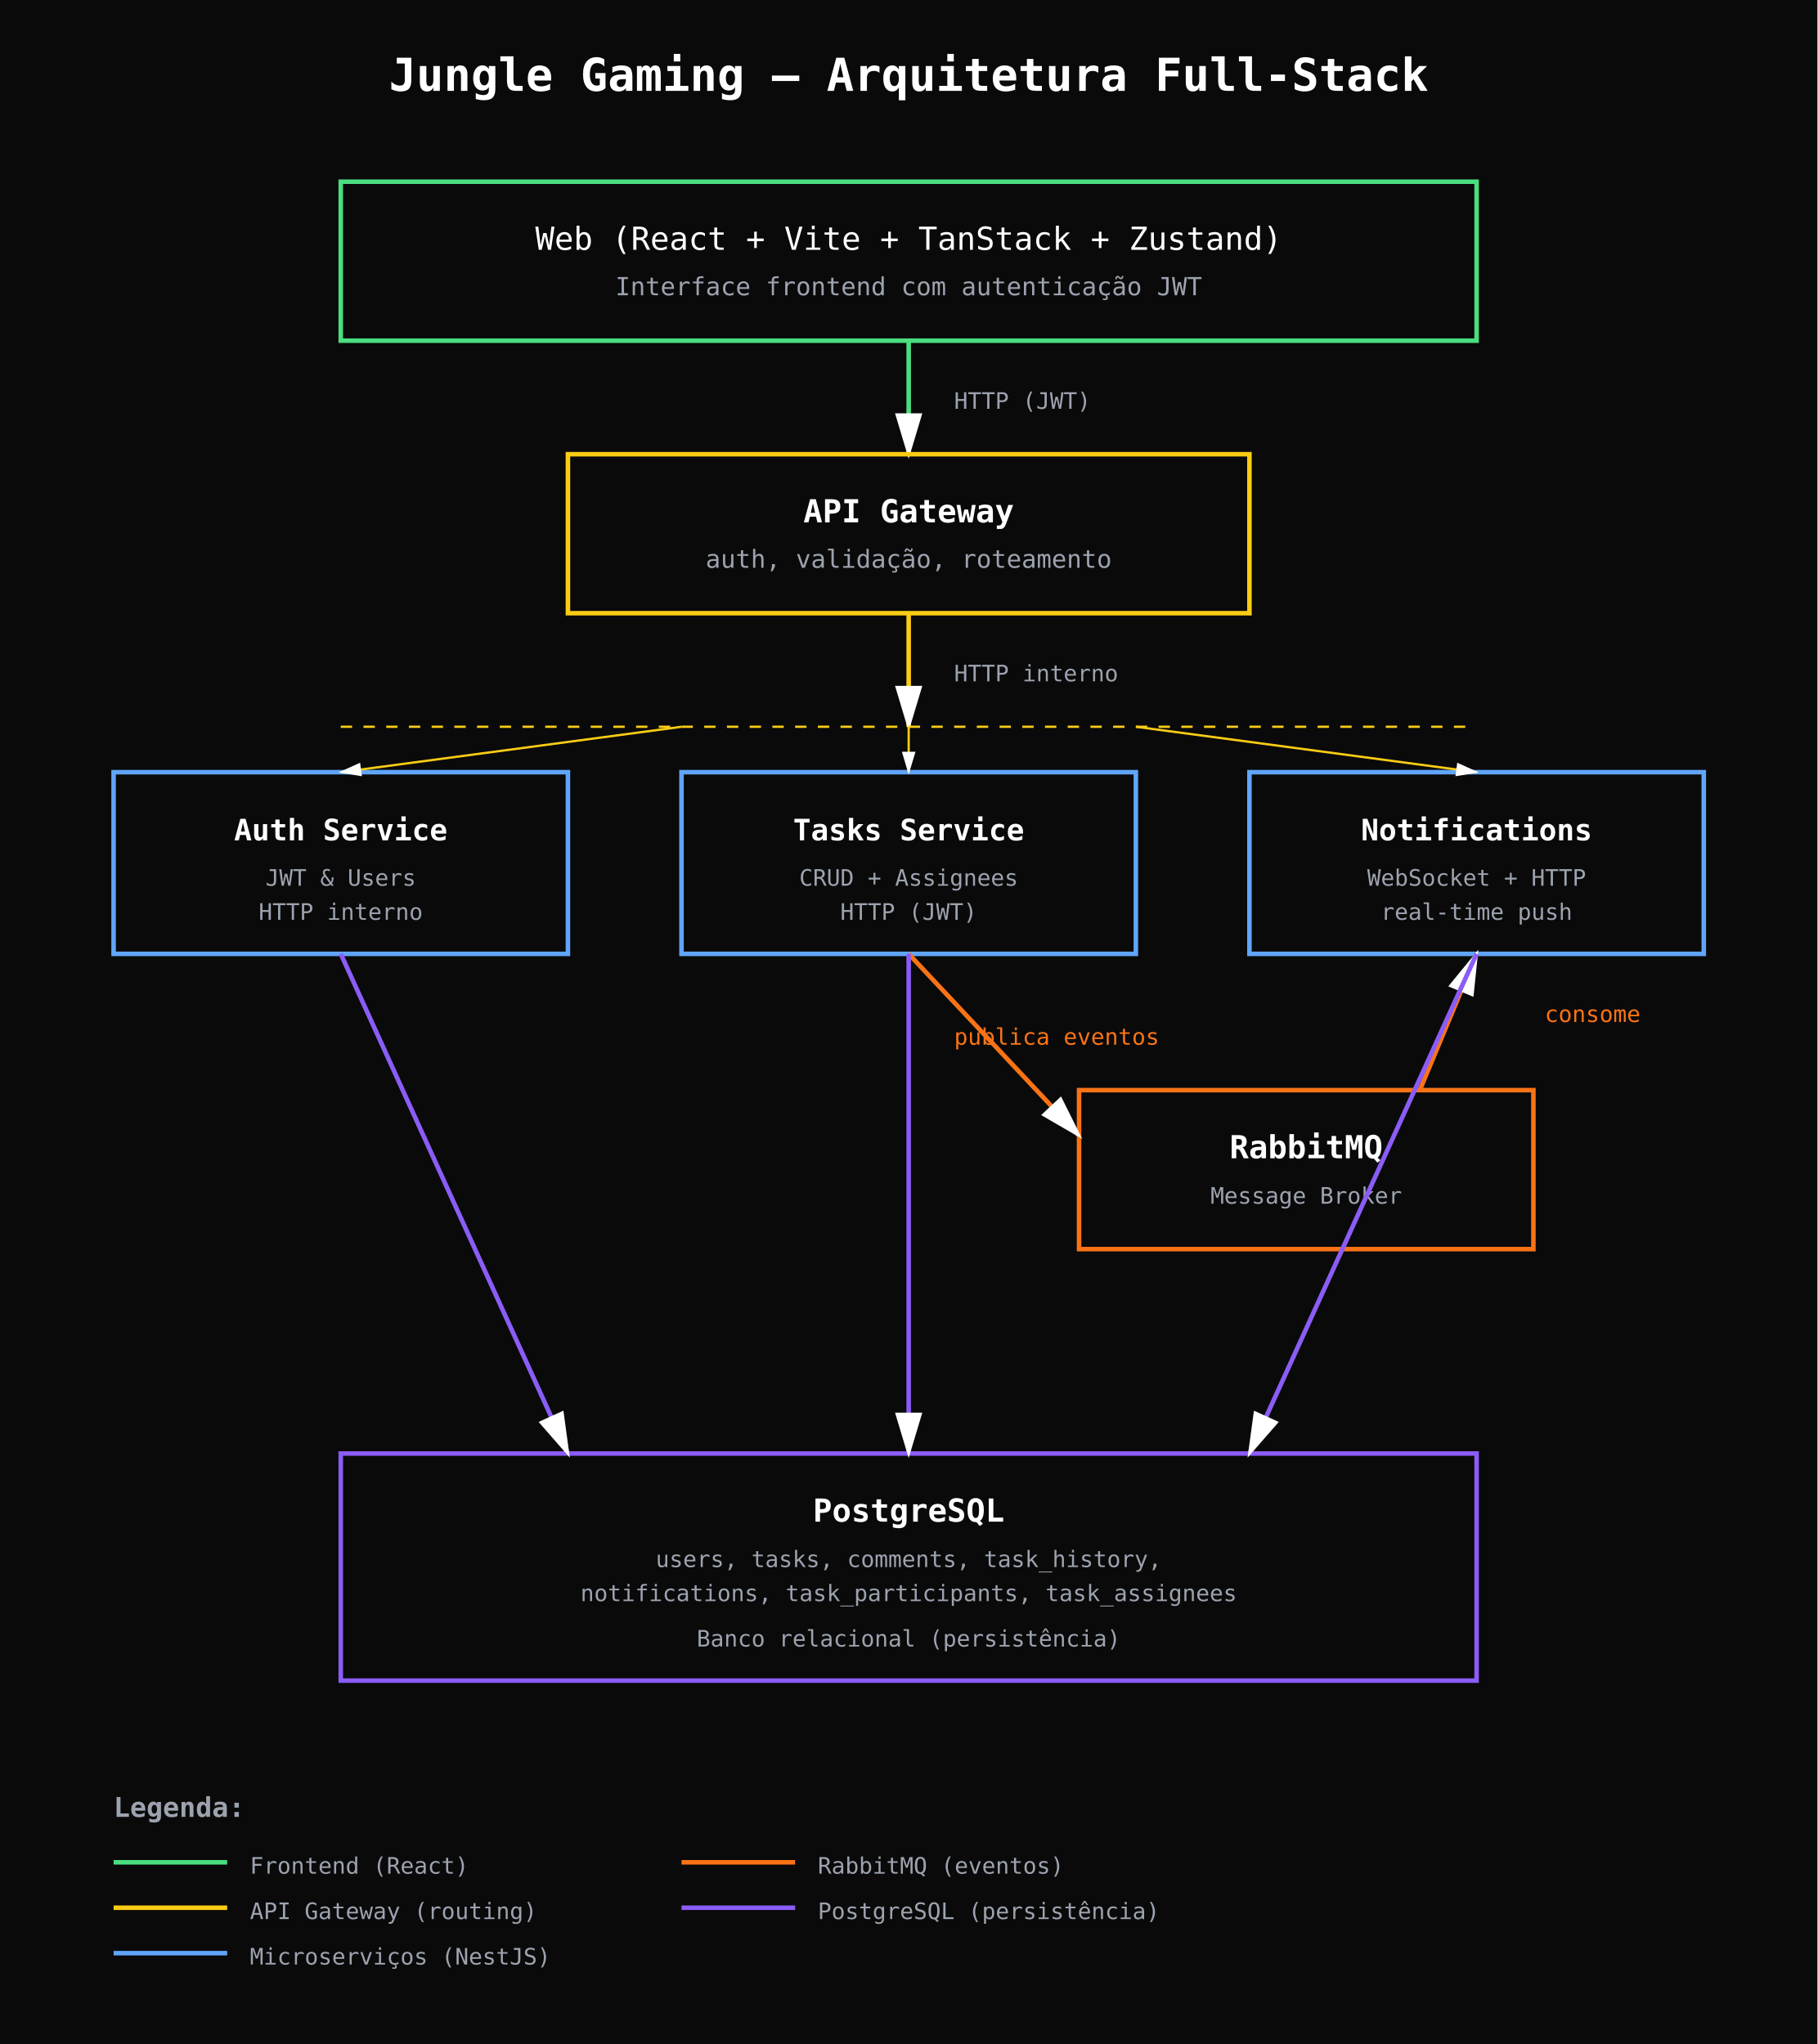
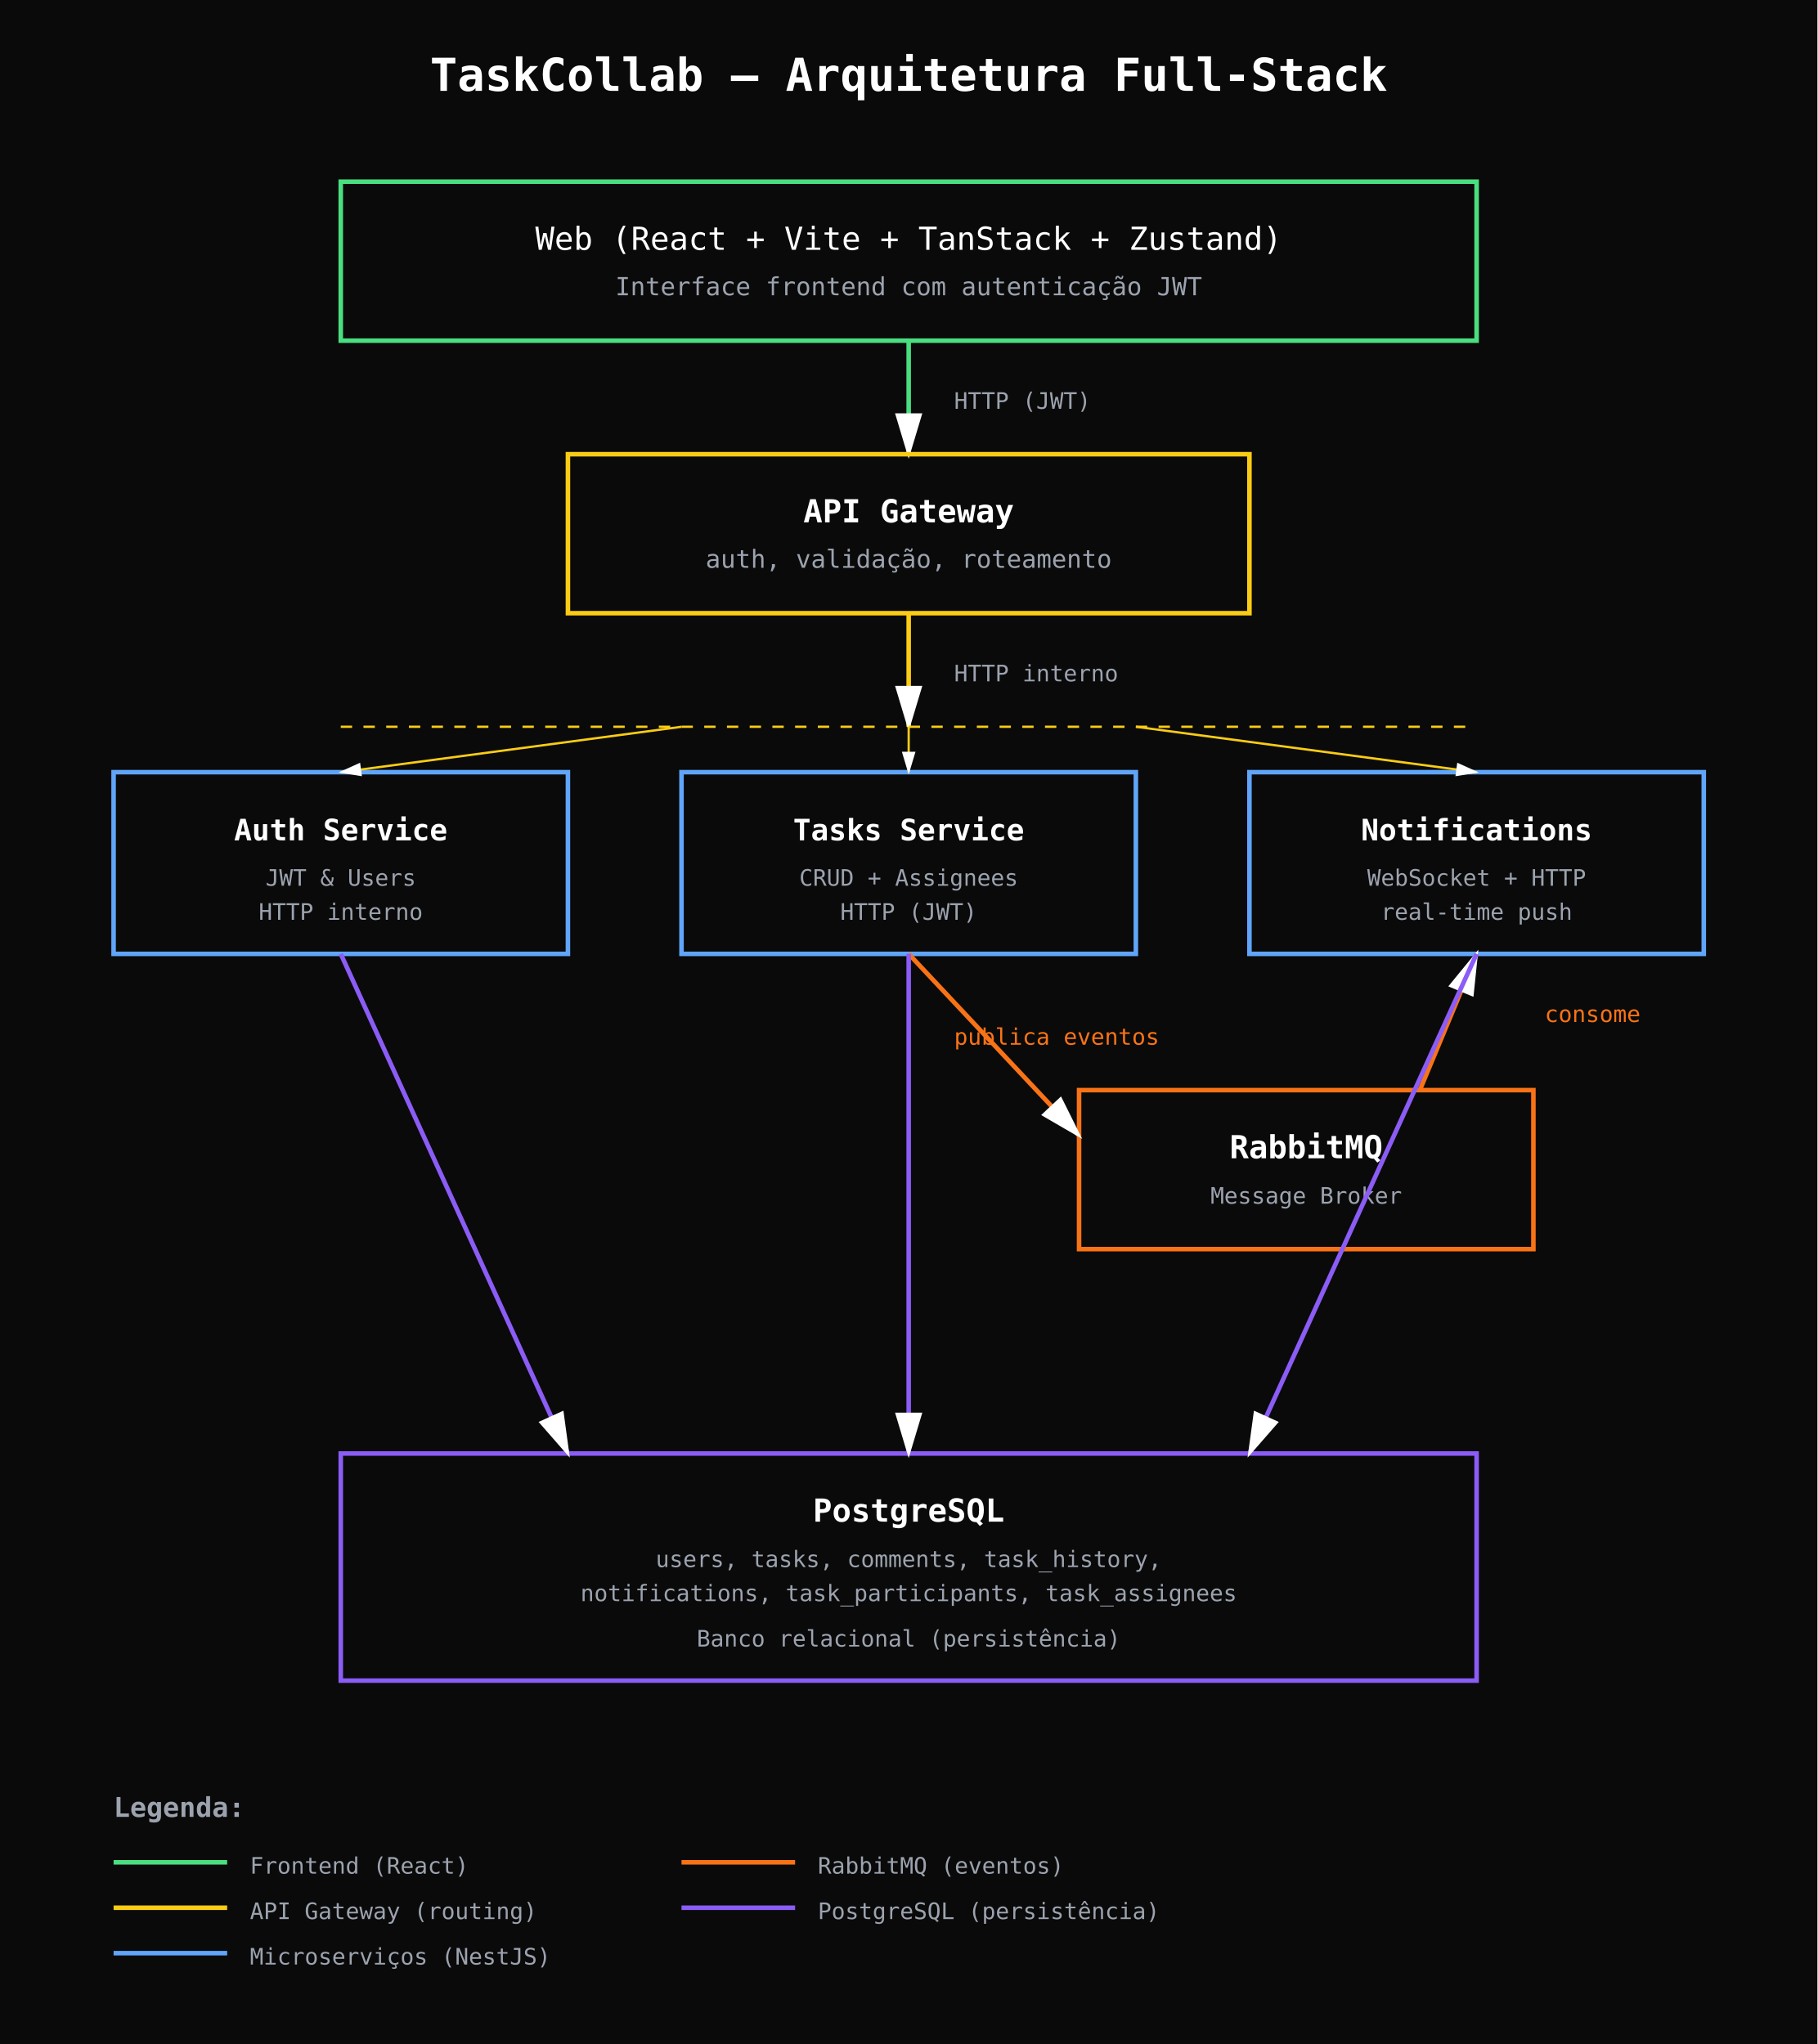
<svg xmlns="http://www.w3.org/2000/svg" viewBox="0 0 800 900">
  <rect width="800" height="900" fill="#0a0a0a" />
  <text x="400" y="40" font-family="monospace" font-size="20" fill="#ffffff" text-anchor="middle" font-weight="bold">
-     Jungle Gaming — Arquitetura Full-Stack
+     TaskCollab — Arquitetura Full-Stack
  </text>
  <rect x="150" y="80" width="500" height="70" fill="none" stroke="#4ade80" stroke-width="2" />
  <text x="400" y="110" font-family="monospace" font-size="14" fill="#ffffff" text-anchor="middle">
    Web (React + Vite + TanStack + Zustand)
  </text>
  <text x="400" y="130" font-family="monospace" font-size="11" fill="#9ca3af" text-anchor="middle">
    Interface frontend com autenticação JWT
  </text>
  <line x1="400" y1="150" x2="400" y2="200" stroke="#4ade80" stroke-width="2" marker-end="url(#arrowhead)" />
  <text x="420" y="180" font-family="monospace" font-size="10" fill="#9ca3af">HTTP (JWT)</text>
  <rect x="250" y="200" width="300" height="70" fill="none" stroke="#facc15" stroke-width="2" />
  <text x="400" y="230" font-family="monospace" font-size="14" fill="#ffffff" text-anchor="middle" font-weight="bold">
    API Gateway
  </text>
  <text x="400" y="250" font-family="monospace" font-size="11" fill="#9ca3af" text-anchor="middle">
    auth, validação, roteamento
  </text>
  <line x1="400" y1="270" x2="400" y2="320" stroke="#facc15" stroke-width="2" marker-end="url(#arrowhead)" />
  <text x="420" y="300" font-family="monospace" font-size="10" fill="#9ca3af">HTTP interno</text>
  <line x1="150" y1="320" x2="650" y2="320" stroke="#facc15" stroke-width="1" stroke-dasharray="5,5" />
  <rect x="50" y="340" width="200" height="80" fill="none" stroke="#60a5fa" stroke-width="2" />
  <text x="150" y="370" font-family="monospace" font-size="13" fill="#ffffff" text-anchor="middle" font-weight="bold">
    Auth Service
  </text>
  <text x="150" y="390" font-family="monospace" font-size="10" fill="#9ca3af" text-anchor="middle">
    JWT &amp; Users
  </text>
  <text x="150" y="405" font-family="monospace" font-size="10" fill="#9ca3af" text-anchor="middle">
    HTTP interno
  </text>
  <rect x="300" y="340" width="200" height="80" fill="none" stroke="#60a5fa" stroke-width="2" />
  <text x="400" y="370" font-family="monospace" font-size="13" fill="#ffffff" text-anchor="middle" font-weight="bold">
    Tasks Service
  </text>
  <text x="400" y="390" font-family="monospace" font-size="10" fill="#9ca3af" text-anchor="middle">
    CRUD + Assignees
  </text>
  <text x="400" y="405" font-family="monospace" font-size="10" fill="#9ca3af" text-anchor="middle">
    HTTP (JWT)
  </text>
  <rect x="550" y="340" width="200" height="80" fill="none" stroke="#60a5fa" stroke-width="2" />
  <text x="650" y="370" font-family="monospace" font-size="13" fill="#ffffff" text-anchor="middle" font-weight="bold">
    Notifications
  </text>
  <text x="650" y="390" font-family="monospace" font-size="10" fill="#9ca3af" text-anchor="middle">
    WebSocket + HTTP
  </text>
  <text x="650" y="405" font-family="monospace" font-size="10" fill="#9ca3af" text-anchor="middle">
    real-time push
  </text>
  <line x1="300" y1="320" x2="150" y2="340" stroke="#facc15" stroke-width="1" marker-end="url(#arrowhead)" />
  <line x1="400" y1="320" x2="400" y2="340" stroke="#facc15" stroke-width="1" marker-end="url(#arrowhead)" />
  <line x1="500" y1="320" x2="650" y2="340" stroke="#facc15" stroke-width="1" marker-end="url(#arrowhead)" />
  <rect x="475" y="480" width="200" height="70" fill="none" stroke="#f97316" stroke-width="2" />
  <text x="575" y="510" font-family="monospace" font-size="14" fill="#ffffff" text-anchor="middle" font-weight="bold">
    RabbitMQ
  </text>
  <text x="575" y="530" font-family="monospace" font-size="10" fill="#9ca3af" text-anchor="middle">
    Message Broker
  </text>
  <line x1="400" y1="420" x2="475" y2="500" stroke="#f97316" stroke-width="2" marker-end="url(#arrowhead)" />
  <text x="420" y="460" font-family="monospace" font-size="10" fill="#f97316">publica eventos</text>
  <line x1="625" y1="480" x2="650" y2="420" stroke="#f97316" stroke-width="2" marker-end="url(#arrowhead)" />
  <text x="680" y="450" font-family="monospace" font-size="10" fill="#f97316">consome</text>
  <rect x="150" y="640" width="500" height="100" fill="none" stroke="#8b5cf6" stroke-width="2" />
  <text x="400" y="670" font-family="monospace" font-size="14" fill="#ffffff" text-anchor="middle" font-weight="bold">
    PostgreSQL
  </text>
  <text x="400" y="690" font-family="monospace" font-size="10" fill="#9ca3af" text-anchor="middle">
    users, tasks, comments, task_history,
  </text>
  <text x="400" y="705" font-family="monospace" font-size="10" fill="#9ca3af" text-anchor="middle">
    notifications, task_participants, task_assignees
  </text>
  <text x="400" y="725" font-family="monospace" font-size="10" fill="#9ca3af" text-anchor="middle">
    Banco relacional (persistência)
  </text>
  <line x1="150" y1="420" x2="250" y2="640" stroke="#8b5cf6" stroke-width="2" marker-end="url(#arrowhead)" />
  <line x1="400" y1="420" x2="400" y2="640" stroke="#8b5cf6" stroke-width="2" marker-end="url(#arrowhead)" />
  <line x1="650" y1="420" x2="550" y2="640" stroke="#8b5cf6" stroke-width="2" marker-end="url(#arrowhead)" />
  <text x="50" y="800" font-family="monospace" font-size="12" fill="#9ca3af" font-weight="bold">Legenda:</text>
  <line x1="50" y1="820" x2="100" y2="820" stroke="#4ade80" stroke-width="2" />
  <text x="110" y="825" font-family="monospace" font-size="10" fill="#9ca3af">Frontend (React)</text>
  <line x1="50" y1="840" x2="100" y2="840" stroke="#facc15" stroke-width="2" />
  <text x="110" y="845" font-family="monospace" font-size="10" fill="#9ca3af">API Gateway (routing)</text>
  <line x1="50" y1="860" x2="100" y2="860" stroke="#60a5fa" stroke-width="2" />
  <text x="110" y="865" font-family="monospace" font-size="10" fill="#9ca3af">Microserviços (NestJS)</text>
  <line x1="300" y1="820" x2="350" y2="820" stroke="#f97316" stroke-width="2" />
  <text x="360" y="825" font-family="monospace" font-size="10" fill="#9ca3af">RabbitMQ (eventos)</text>
  <line x1="300" y1="840" x2="350" y2="840" stroke="#8b5cf6" stroke-width="2" />
  <text x="360" y="845" font-family="monospace" font-size="10" fill="#9ca3af">PostgreSQL (persistência)</text>
  <defs>
    <marker id="arrowhead" markerWidth="10" markerHeight="10" refX="9" refY="3" orient="auto">
      <polygon points="0 0, 10 3, 0 6" fill="#ffffff" />
    </marker>
  </defs>
</svg>
